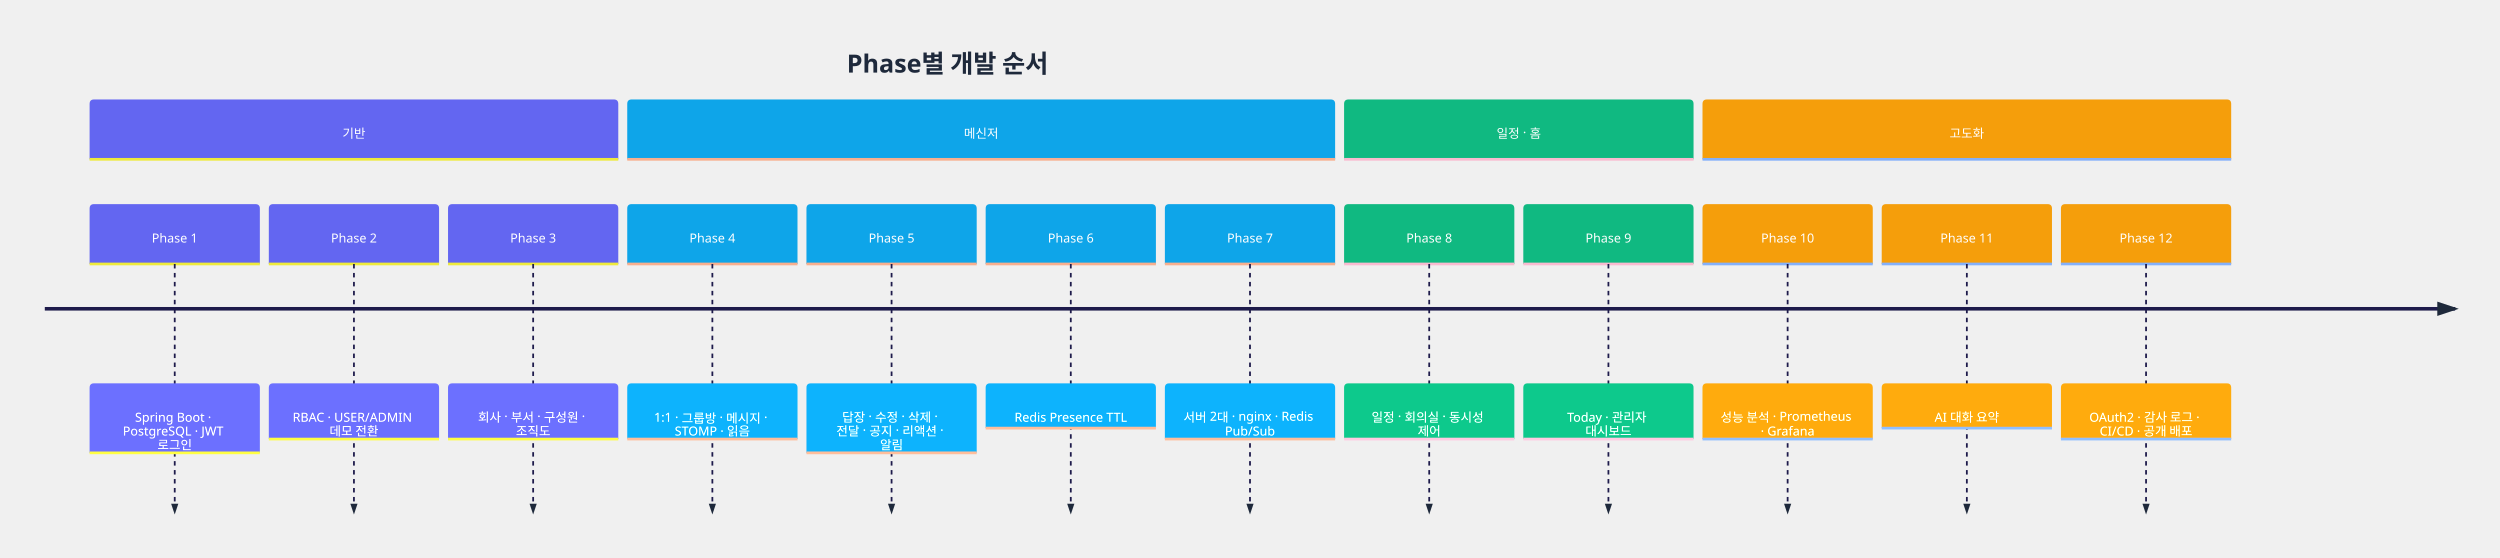
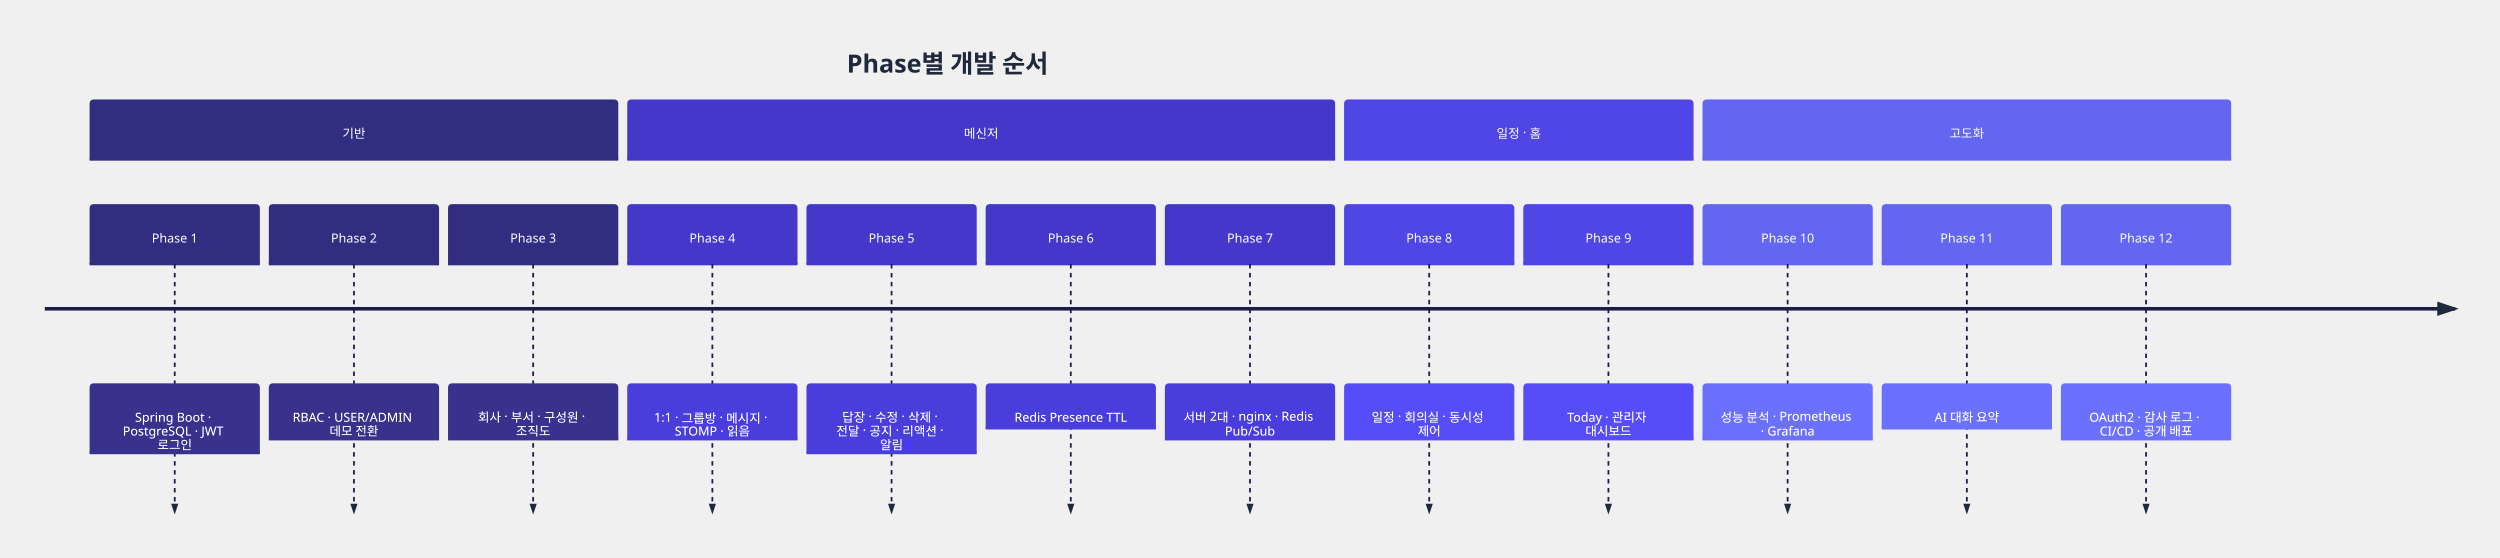
<svg xmlns="http://www.w3.org/2000/svg" id="my-svg" width="100%" style="max-width: 2790px; background-color: white;" viewBox="100 -61 2790 622.2" role="graphics-document document" aria-roledescription="timeline">
-   <style>#my-svg{font-family:Pretendard,Malgun Gothic,Apple SD Gothic Neo,Noto Sans KR,sans-serif;font-size:14px;fill:#1e293b;}@keyframes edge-animation-frame{from{stroke-dashoffset:0;}}@keyframes dash{to{stroke-dashoffset:0;}}#my-svg .edge-animation-slow{stroke-dasharray:9,5!important;stroke-dashoffset:900;animation:dash 50s linear infinite;stroke-linecap:round;}#my-svg .edge-animation-fast{stroke-dasharray:9,5!important;stroke-dashoffset:900;animation:dash 20s linear infinite;stroke-linecap:round;}#my-svg .error-icon{fill:#f8fafc;}#my-svg .error-text{fill:#070503;stroke:#070503;}#my-svg .edge-thickness-normal{stroke-width:1px;}#my-svg .edge-thickness-thick{stroke-width:3.5px;}#my-svg .edge-pattern-solid{stroke-dasharray:0;}#my-svg .edge-thickness-invisible{stroke-width:0;fill:none;}#my-svg .edge-pattern-dashed{stroke-dasharray:3;}#my-svg .edge-pattern-dotted{stroke-dasharray:2;}#my-svg .marker{fill:#64748b;stroke:#64748b;}#my-svg .marker.cross{stroke:#64748b;}#my-svg svg{font-family:Pretendard,Malgun Gothic,Apple SD Gothic Neo,Noto Sans KR,sans-serif;font-size:14px;}#my-svg p{margin:0;}#my-svg .edge{stroke-width:3;}#my-svg .section--1 rect,#my-svg .section--1 path,#my-svg .section--1 circle,#my-svg .section--1 path{fill:#6366f1;}#my-svg .section--1 text{fill:#ffffff;}#my-svg .node-icon--1{font-size:40px;color:#ffffff;}#my-svg .section-edge--1{stroke:#6366f1;}#my-svg .edge-depth--1{stroke-width:17;}#my-svg .section--1 line{stroke:rgb(237.5, 233.75, 60);stroke-width:3;}#my-svg .lineWrapper line{stroke:#ffffff;}#my-svg .disabled,#my-svg .disabled circle,#my-svg .disabled text{fill:#f8fafc;}#my-svg .disabled text{fill:#cbd5e1;}#my-svg .section-0 rect,#my-svg .section-0 path,#my-svg .section-0 circle,#my-svg .section-0 path{fill:#0ea5e9;}#my-svg .section-0 text{fill:#ffffff;}#my-svg .node-icon-0{font-size:40px;color:#ffffff;}#my-svg .section-edge-0{stroke:#0ea5e9;}#my-svg .edge-depth-0{stroke-width:14;}#my-svg .section-0 line{stroke:rgb(248.227, 175.172, 142.273);stroke-width:3;}#my-svg .lineWrapper line{stroke:#ffffff;}#my-svg .disabled,#my-svg .disabled circle,#my-svg .disabled text{fill:#f8fafc;}#my-svg .disabled text{fill:#cbd5e1;}#my-svg .section-1 rect,#my-svg .section-1 path,#my-svg .section-1 circle,#my-svg .section-1 path{fill:#10b981;}#my-svg .section-1 text{fill:#ffffff;}#my-svg .node-icon-1{font-size:40px;color:#ffffff;}#my-svg .section-edge-1{stroke:#10b981;}#my-svg .edge-depth-1{stroke-width:11;}#my-svg .section-1 line{stroke:rgb(249.149, 187.351, 207.828);stroke-width:3;}#my-svg .lineWrapper line{stroke:#ffffff;}#my-svg .disabled,#my-svg .disabled circle,#my-svg .disabled text{fill:#f8fafc;}#my-svg .disabled text{fill:#cbd5e1;}#my-svg .section-2 rect,#my-svg .section-2 path,#my-svg .section-2 circle,#my-svg .section-2 path{fill:#f59e0b;}#my-svg .section-2 text{fill:#ffffff;}#my-svg .node-icon-2{font-size:40px;color:#ffffff;}#my-svg .section-edge-2{stroke:#f59e0b;}#my-svg .edge-depth-2{stroke-width:8;}#my-svg .section-2 line{stroke:rgb(131.559, 175.573, 249.941);stroke-width:3;}#my-svg .lineWrapper line{stroke:#ffffff;}#my-svg .disabled,#my-svg .disabled circle,#my-svg .disabled text{fill:#f8fafc;}#my-svg .disabled text{fill:#cbd5e1;}#my-svg .section-3 rect,#my-svg .section-3 path,#my-svg .section-3 circle,#my-svg .section-3 path{fill:#ec4899;}#my-svg .section-3 text{fill:#ffffff;}#my-svg .node-icon-3{font-size:40px;color:#ffffff;}#my-svg .section-edge-3{stroke:#ec4899;}#my-svg .edge-depth-3{stroke-width:5;}#my-svg .section-3 line{stroke:rgb(91.478, 238.022, 165.644);stroke-width:3;}#my-svg .lineWrapper line{stroke:#ffffff;}#my-svg .disabled,#my-svg .disabled circle,#my-svg .disabled text{fill:#f8fafc;}#my-svg .disabled text{fill:#cbd5e1;}#my-svg .section-4 rect,#my-svg .section-4 path,#my-svg .section-4 circle,#my-svg .section-4 path{fill:hsl(315.882, 100%, 71.667%);}#my-svg .section-4 text{fill:#1e1b4b;}#my-svg .node-icon-4{font-size:40px;color:#1e1b4b;}#my-svg .section-edge-4{stroke:hsl(315.882, 100%, 71.667%);}#my-svg .edge-depth-4{stroke-width:2;}#my-svg .section-4 line{stroke:rgb(0, 144.5, 38.25);stroke-width:3;}#my-svg .lineWrapper line{stroke:#1e1b4b;}#my-svg .disabled,#my-svg .disabled circle,#my-svg .disabled text{fill:#f8fafc;}#my-svg .disabled text{fill:#cbd5e1;}#my-svg .section-5 rect,#my-svg .section-5 path,#my-svg .section-5 circle,#my-svg .section-5 path{fill:hsl(345.882, 100%, 71.667%);}#my-svg .section-5 text{fill:#1e1b4b;}#my-svg .node-icon-5{font-size:40px;color:#1e1b4b;}#my-svg .section-edge-5{stroke:hsl(345.882, 100%, 71.667%);}#my-svg .edge-depth-5{stroke-width:-1;}#my-svg .section-5 line{stroke:rgb(0, 144.5, 110.5);stroke-width:3;}#my-svg .lineWrapper line{stroke:#1e1b4b;}#my-svg .disabled,#my-svg .disabled circle,#my-svg .disabled text{fill:#f8fafc;}#my-svg .disabled text{fill:#cbd5e1;}#my-svg .section-6 rect,#my-svg .section-6 path,#my-svg .section-6 circle,#my-svg .section-6 path{fill:hsl(15.882, 100%, 71.667%);}#my-svg .section-6 text{fill:#1e1b4b;}#my-svg .node-icon-6{font-size:40px;color:#1e1b4b;}#my-svg .section-edge-6{stroke:hsl(15.882, 100%, 71.667%);}#my-svg .edge-depth-6{stroke-width:-4;}#my-svg .section-6 line{stroke:rgb(0, 106.25, 144.5);stroke-width:3;}#my-svg .lineWrapper line{stroke:#1e1b4b;}#my-svg .disabled,#my-svg .disabled circle,#my-svg .disabled text{fill:#f8fafc;}#my-svg .disabled text{fill:#cbd5e1;}#my-svg .section-7 rect,#my-svg .section-7 path,#my-svg .section-7 circle,#my-svg .section-7 path{fill:hsl(75.882, 100%, 75%);}#my-svg .section-7 text{fill:#1e1b4b;}#my-svg .node-icon-7{font-size:40px;color:#1e1b4b;}#my-svg .section-edge-7{stroke:hsl(75.882, 100%, 75%);}#my-svg .edge-depth-7{stroke-width:-7;}#my-svg .section-7 line{stroke:rgb(33.75, 0, 127.5);stroke-width:3;}#my-svg .lineWrapper line{stroke:#1e1b4b;}#my-svg .disabled,#my-svg .disabled circle,#my-svg .disabled text{fill:#f8fafc;}#my-svg .disabled text{fill:#cbd5e1;}#my-svg .section-8 rect,#my-svg .section-8 path,#my-svg .section-8 circle,#my-svg .section-8 path{fill:hsl(135.882, 100%, 71.667%);}#my-svg .section-8 text{fill:#1e1b4b;}#my-svg .node-icon-8{font-size:40px;color:#1e1b4b;}#my-svg .section-edge-8{stroke:hsl(135.882, 100%, 71.667%);}#my-svg .edge-depth-8{stroke-width:-10;}#my-svg .section-8 line{stroke:rgb(144.5, 0, 106.25);stroke-width:3;}#my-svg .lineWrapper line{stroke:#1e1b4b;}#my-svg .disabled,#my-svg .disabled circle,#my-svg .disabled text{fill:#f8fafc;}#my-svg .disabled text{fill:#cbd5e1;}#my-svg .section-9 rect,#my-svg .section-9 path,#my-svg .section-9 circle,#my-svg .section-9 path{fill:hsl(165.882, 100%, 71.667%);}#my-svg .section-9 text{fill:#1e1b4b;}#my-svg .node-icon-9{font-size:40px;color:#1e1b4b;}#my-svg .section-edge-9{stroke:hsl(165.882, 100%, 71.667%);}#my-svg .edge-depth-9{stroke-width:-13;}#my-svg .section-9 line{stroke:rgb(144.5, 0, 34);stroke-width:3;}#my-svg .lineWrapper line{stroke:#1e1b4b;}#my-svg .disabled,#my-svg .disabled circle,#my-svg .disabled text{fill:#f8fafc;}#my-svg .disabled text{fill:#cbd5e1;}#my-svg .section-10 rect,#my-svg .section-10 path,#my-svg .section-10 circle,#my-svg .section-10 path{fill:hsl(195.882, 100%, 71.667%);}#my-svg .section-10 text{fill:#1e1b4b;}#my-svg .node-icon-10{font-size:40px;color:#1e1b4b;}#my-svg .section-edge-10{stroke:hsl(195.882, 100%, 71.667%);}#my-svg .edge-depth-10{stroke-width:-16;}#my-svg .section-10 line{stroke:rgb(144.5, 38.25, 0);stroke-width:3;}#my-svg .lineWrapper line{stroke:#1e1b4b;}#my-svg .disabled,#my-svg .disabled circle,#my-svg .disabled text{fill:#f8fafc;}#my-svg .disabled text{fill:#cbd5e1;}#my-svg .section-root rect,#my-svg .section-root path,#my-svg .section-root circle{fill:hsl(225.882, 100%, 71.667%);}#my-svg .section-root text{fill:#1e1b4b;}#my-svg .icon-container{height:100%;display:flex;justify-content:center;align-items:center;}#my-svg .edge{fill:none;}#my-svg .eventWrapper{filter:brightness(120%);}#my-svg .node .neo-node{stroke:#818cf8;}#my-svg [data-look="neo"].node rect,#my-svg [data-look="neo"].cluster rect,#my-svg [data-look="neo"].node polygon{stroke:#818cf8;filter:drop-shadow( 1px 2px 2px rgba(185,185,185,1));}#my-svg [data-look="neo"].swimlane.cluster rect{filter:none;}#my-svg [data-look="neo"].node path{stroke:#818cf8;stroke-width:1px;}#my-svg [data-look="neo"].node .outer-path{filter:drop-shadow( 1px 2px 2px rgba(185,185,185,1));}#my-svg [data-look="neo"].node .neo-line path{stroke:#818cf8;filter:none;}#my-svg [data-look="neo"].node circle{stroke:#818cf8;filter:drop-shadow( 1px 2px 2px rgba(185,185,185,1));}#my-svg [data-look="neo"].node circle .state-start{fill:#000000;}#my-svg [data-look="neo"].icon-shape .icon{fill:#818cf8;filter:drop-shadow( 1px 2px 2px rgba(185,185,185,1));}#my-svg [data-look="neo"].icon-shape .icon-neo path{stroke:#818cf8;filter:drop-shadow( 1px 2px 2px rgba(185,185,185,1));}#my-svg :root{--mermaid-font-family:Pretendard,Malgun Gothic,Apple SD Gothic Neo,Noto Sans KR,sans-serif;}</style>
+   <style>#my-svg{font-family:Pretendard,Malgun Gothic,Apple SD Gothic Neo,Noto Sans KR,sans-serif;font-size:14px;fill:#1e293b;}@keyframes edge-animation-frame{from{stroke-dashoffset:0;}}@keyframes dash{to{stroke-dashoffset:0;}}#my-svg .edge-animation-slow{stroke-dasharray:9,5!important;stroke-dashoffset:900;animation:dash 50s linear infinite;stroke-linecap:round;}#my-svg .edge-animation-fast{stroke-dasharray:9,5!important;stroke-dashoffset:900;animation:dash 20s linear infinite;stroke-linecap:round;}#my-svg .error-icon{fill:#f8fafc;}#my-svg .error-text{fill:#070503;stroke:#070503;}#my-svg .edge-thickness-normal{stroke-width:1px;}#my-svg .edge-thickness-thick{stroke-width:3.5px;}#my-svg .edge-pattern-solid{stroke-dasharray:0;}#my-svg .edge-thickness-invisible{stroke-width:0;fill:none;}#my-svg .edge-pattern-dashed{stroke-dasharray:3;}#my-svg .edge-pattern-dotted{stroke-dasharray:2;}#my-svg .marker{fill:#64748b;stroke:#64748b;}#my-svg .marker.cross{stroke:#64748b;}#my-svg svg{font-family:Pretendard,Malgun Gothic,Apple SD Gothic Neo,Noto Sans KR,sans-serif;font-size:14px;}#my-svg p{margin:0;}#my-svg .edge{stroke-width:3;}#my-svg .section--1 rect,#my-svg .section--1 path,#my-svg .section--1 circle,#my-svg .section--1 path{fill:#312e81;}#my-svg .section--1 text{fill:#ffffff;}#my-svg .node-icon--1{font-size:40px;color:#ffffff;}#my-svg .section-edge--1{stroke:#312e81;}#my-svg .edge-depth--1{stroke-width:17;}#my-svg .section--1 line{stroke:#312e81;stroke-width:3;}#my-svg .lineWrapper line{stroke:#ffffff;}#my-svg .disabled,#my-svg .disabled circle,#my-svg .disabled text{fill:#f8fafc;}#my-svg .disabled text{fill:#cbd5e1;}#my-svg .section-0 rect,#my-svg .section-0 path,#my-svg .section-0 circle,#my-svg .section-0 path{fill:#4338ca;}#my-svg .section-0 text{fill:#ffffff;}#my-svg .node-icon-0{font-size:40px;color:#ffffff;}#my-svg .section-edge-0{stroke:#4338ca;}#my-svg .edge-depth-0{stroke-width:14;}#my-svg .section-0 line{stroke:#4338ca;stroke-width:3;}#my-svg .lineWrapper line{stroke:#ffffff;}#my-svg .disabled,#my-svg .disabled circle,#my-svg .disabled text{fill:#f8fafc;}#my-svg .disabled text{fill:#cbd5e1;}#my-svg .section-1 rect,#my-svg .section-1 path,#my-svg .section-1 circle,#my-svg .section-1 path{fill:#4f46e5;}#my-svg .section-1 text{fill:#ffffff;}#my-svg .node-icon-1{font-size:40px;color:#ffffff;}#my-svg .section-edge-1{stroke:#4f46e5;}#my-svg .edge-depth-1{stroke-width:11;}#my-svg .section-1 line{stroke:#4f46e5;stroke-width:3;}#my-svg .lineWrapper line{stroke:#ffffff;}#my-svg .disabled,#my-svg .disabled circle,#my-svg .disabled text{fill:#f8fafc;}#my-svg .disabled text{fill:#cbd5e1;}#my-svg .section-2 rect,#my-svg .section-2 path,#my-svg .section-2 circle,#my-svg .section-2 path{fill:#6366f1;}#my-svg .section-2 text{fill:#ffffff;}#my-svg .node-icon-2{font-size:40px;color:#ffffff;}#my-svg .section-edge-2{stroke:#6366f1;}#my-svg .edge-depth-2{stroke-width:8;}#my-svg .section-2 line{stroke:#6366f1;stroke-width:3;}#my-svg .lineWrapper line{stroke:#ffffff;}#my-svg .disabled,#my-svg .disabled circle,#my-svg .disabled text{fill:#f8fafc;}#my-svg .disabled text{fill:#cbd5e1;}#my-svg .section-3 rect,#my-svg .section-3 path,#my-svg .section-3 circle,#my-svg .section-3 path{fill:#818cf8;}#my-svg .section-3 text{fill:#ffffff;}#my-svg .node-icon-3{font-size:40px;color:#ffffff;}#my-svg .section-edge-3{stroke:#818cf8;}#my-svg .edge-depth-3{stroke-width:5;}#my-svg .section-3 line{stroke:#818cf8;stroke-width:3;}#my-svg .lineWrapper line{stroke:#ffffff;}#my-svg .disabled,#my-svg .disabled circle,#my-svg .disabled text{fill:#f8fafc;}#my-svg .disabled text{fill:#cbd5e1;}#my-svg .section-4 rect,#my-svg .section-4 path,#my-svg .section-4 circle,#my-svg .section-4 path{fill:hsl(315.882, 100%, 71.667%);}#my-svg .section-4 text{fill:#1e1b4b;}#my-svg .node-icon-4{font-size:40px;color:#1e1b4b;}#my-svg .section-edge-4{stroke:hsl(315.882, 100%, 71.667%);}#my-svg .edge-depth-4{stroke-width:2;}#my-svg .section-4 line{stroke:rgb(0, 144.5, 38.25);stroke-width:3;}#my-svg .lineWrapper line{stroke:#1e1b4b;}#my-svg .disabled,#my-svg .disabled circle,#my-svg .disabled text{fill:#f8fafc;}#my-svg .disabled text{fill:#cbd5e1;}#my-svg .section-5 rect,#my-svg .section-5 path,#my-svg .section-5 circle,#my-svg .section-5 path{fill:hsl(345.882, 100%, 71.667%);}#my-svg .section-5 text{fill:#1e1b4b;}#my-svg .node-icon-5{font-size:40px;color:#1e1b4b;}#my-svg .section-edge-5{stroke:hsl(345.882, 100%, 71.667%);}#my-svg .edge-depth-5{stroke-width:-1;}#my-svg .section-5 line{stroke:rgb(0, 144.5, 110.5);stroke-width:3;}#my-svg .lineWrapper line{stroke:#1e1b4b;}#my-svg .disabled,#my-svg .disabled circle,#my-svg .disabled text{fill:#f8fafc;}#my-svg .disabled text{fill:#cbd5e1;}#my-svg .section-6 rect,#my-svg .section-6 path,#my-svg .section-6 circle,#my-svg .section-6 path{fill:hsl(15.882, 100%, 71.667%);}#my-svg .section-6 text{fill:#1e1b4b;}#my-svg .node-icon-6{font-size:40px;color:#1e1b4b;}#my-svg .section-edge-6{stroke:hsl(15.882, 100%, 71.667%);}#my-svg .edge-depth-6{stroke-width:-4;}#my-svg .section-6 line{stroke:rgb(0, 106.25, 144.5);stroke-width:3;}#my-svg .lineWrapper line{stroke:#1e1b4b;}#my-svg .disabled,#my-svg .disabled circle,#my-svg .disabled text{fill:#f8fafc;}#my-svg .disabled text{fill:#cbd5e1;}#my-svg .section-7 rect,#my-svg .section-7 path,#my-svg .section-7 circle,#my-svg .section-7 path{fill:hsl(75.882, 100%, 75%);}#my-svg .section-7 text{fill:#1e1b4b;}#my-svg .node-icon-7{font-size:40px;color:#1e1b4b;}#my-svg .section-edge-7{stroke:hsl(75.882, 100%, 75%);}#my-svg .edge-depth-7{stroke-width:-7;}#my-svg .section-7 line{stroke:rgb(33.75, 0, 127.5);stroke-width:3;}#my-svg .lineWrapper line{stroke:#1e1b4b;}#my-svg .disabled,#my-svg .disabled circle,#my-svg .disabled text{fill:#f8fafc;}#my-svg .disabled text{fill:#cbd5e1;}#my-svg .section-8 rect,#my-svg .section-8 path,#my-svg .section-8 circle,#my-svg .section-8 path{fill:hsl(135.882, 100%, 71.667%);}#my-svg .section-8 text{fill:#1e1b4b;}#my-svg .node-icon-8{font-size:40px;color:#1e1b4b;}#my-svg .section-edge-8{stroke:hsl(135.882, 100%, 71.667%);}#my-svg .edge-depth-8{stroke-width:-10;}#my-svg .section-8 line{stroke:rgb(144.5, 0, 106.25);stroke-width:3;}#my-svg .lineWrapper line{stroke:#1e1b4b;}#my-svg .disabled,#my-svg .disabled circle,#my-svg .disabled text{fill:#f8fafc;}#my-svg .disabled text{fill:#cbd5e1;}#my-svg .section-9 rect,#my-svg .section-9 path,#my-svg .section-9 circle,#my-svg .section-9 path{fill:hsl(165.882, 100%, 71.667%);}#my-svg .section-9 text{fill:#1e1b4b;}#my-svg .node-icon-9{font-size:40px;color:#1e1b4b;}#my-svg .section-edge-9{stroke:hsl(165.882, 100%, 71.667%);}#my-svg .edge-depth-9{stroke-width:-13;}#my-svg .section-9 line{stroke:rgb(144.5, 0, 34);stroke-width:3;}#my-svg .lineWrapper line{stroke:#1e1b4b;}#my-svg .disabled,#my-svg .disabled circle,#my-svg .disabled text{fill:#f8fafc;}#my-svg .disabled text{fill:#cbd5e1;}#my-svg .section-10 rect,#my-svg .section-10 path,#my-svg .section-10 circle,#my-svg .section-10 path{fill:hsl(195.882, 100%, 71.667%);}#my-svg .section-10 text{fill:#1e1b4b;}#my-svg .node-icon-10{font-size:40px;color:#1e1b4b;}#my-svg .section-edge-10{stroke:hsl(195.882, 100%, 71.667%);}#my-svg .edge-depth-10{stroke-width:-16;}#my-svg .section-10 line{stroke:rgb(144.5, 38.25, 0);stroke-width:3;}#my-svg .lineWrapper line{stroke:#1e1b4b;}#my-svg .disabled,#my-svg .disabled circle,#my-svg .disabled text{fill:#f8fafc;}#my-svg .disabled text{fill:#cbd5e1;}#my-svg .section-root rect,#my-svg .section-root path,#my-svg .section-root circle{fill:hsl(225.882, 100%, 71.667%);}#my-svg .section-root text{fill:#1e1b4b;}#my-svg .icon-container{height:100%;display:flex;justify-content:center;align-items:center;}#my-svg .edge{fill:none;}#my-svg .eventWrapper{filter:brightness(120%);}#my-svg .node .neo-node{stroke:#818cf8;}#my-svg [data-look="neo"].node rect,#my-svg [data-look="neo"].cluster rect,#my-svg [data-look="neo"].node polygon{stroke:#818cf8;filter:drop-shadow( 1px 2px 2px rgba(185,185,185,1));}#my-svg [data-look="neo"].swimlane.cluster rect{filter:none;}#my-svg [data-look="neo"].node path{stroke:#818cf8;stroke-width:1px;}#my-svg [data-look="neo"].node .outer-path{filter:drop-shadow( 1px 2px 2px rgba(185,185,185,1));}#my-svg [data-look="neo"].node .neo-line path{stroke:#818cf8;filter:none;}#my-svg [data-look="neo"].node circle{stroke:#818cf8;filter:drop-shadow( 1px 2px 2px rgba(185,185,185,1));}#my-svg [data-look="neo"].node circle .state-start{fill:#000000;}#my-svg [data-look="neo"].icon-shape .icon{fill:#818cf8;filter:drop-shadow( 1px 2px 2px rgba(185,185,185,1));}#my-svg [data-look="neo"].icon-shape .icon-neo path{stroke:#818cf8;filter:drop-shadow( 1px 2px 2px rgba(185,185,185,1));}#my-svg :root{--mermaid-font-family:Pretendard,Malgun Gothic,Apple SD Gothic Neo,Noto Sans KR,sans-serif;}</style>
  <g />
  <g />
  <defs>
    <marker id="my-svg-arrowhead" refX="5" refY="2" markerWidth="6" markerHeight="4" orient="auto">
      <path d="M 0,0 V 4 L6,2 Z" />
    </marker>
  </defs>
  <g transform="translate(200, 50)">
    <g class="timeline-node section--1">
      <g>
        <path id="my-svg-node-0" class="node-bkg node-undefined" d="M0 61.8 v-56.8 q0,-5,5,-5 h580 q5,0,5,5 v61.8 H0 Z" />
        <line class="node-line--1" x1="0" y1="66.8" x2="590" y2="66.8" />
      </g>
      <g transform="translate(295, 10)">
        <text dy="1em" alignment-baseline="middle" dominant-baseline="middle" text-anchor="middle">
          <tspan x="0" dy="1em">기반</tspan>
        </text>
      </g>
    </g>
  </g>
  <g class="taskWrapper" transform="translate(200, 166.8)">
    <g class="timeline-node section--1">
      <g>
        <path id="my-svg-node-1" class="node-bkg node-undefined" d="M0 61.8 v-56.8 q0,-5,5,-5 h180 q5,0,5,5 v61.8 H0 Z" />
        <line class="node-line--1" x1="0" y1="66.8" x2="190" y2="66.8" />
      </g>
      <g transform="translate(95, 10)">
        <text dy="1em" alignment-baseline="middle" dominant-baseline="middle" text-anchor="middle">
          <tspan x="0" dy="1em">Phase   1</tspan>
        </text>
      </g>
    </g>
  </g>
  <g class="lineWrapper">
    <line x1="295" y1="233.6" x2="295" y2="511.2" stroke-width="2" stroke="black" marker-end="url(#my-svg-arrowhead)" stroke-dasharray="5,5" />
  </g>
  <g class="eventWrapper" transform="translate(200, 366.8)">
    <g class="timeline-node section--1">
      <g>
        <path id="my-svg-node-2" class="node-bkg node-undefined" d="M0 72.6 v-67.6 q0,-5,5,-5 h180 q5,0,5,5 v72.6 H0 Z" />
        <line class="node-line--1" x1="0" y1="77.6" x2="190" y2="77.6" />
      </g>
      <g transform="translate(95, 10)">
        <text dy="1em" alignment-baseline="middle" dominant-baseline="middle" text-anchor="middle">
          <tspan x="0" dy="1em">Spring   Boot   ·</tspan>
          <tspan x="0" dy="1.1em">PostgreSQL   ·   JWT</tspan>
          <tspan x="0" dy="1.1em">로그인</tspan>
        </text>
      </g>
    </g>
  </g>
  <g class="taskWrapper" transform="translate(400, 166.8)">
    <g class="timeline-node section--1">
      <g>
        <path id="my-svg-node-3" class="node-bkg node-undefined" d="M0 61.8 v-56.8 q0,-5,5,-5 h180 q5,0,5,5 v61.8 H0 Z" />
        <line class="node-line--1" x1="0" y1="66.8" x2="190" y2="66.8" />
      </g>
      <g transform="translate(95, 10)">
        <text dy="1em" alignment-baseline="middle" dominant-baseline="middle" text-anchor="middle">
          <tspan x="0" dy="1em">Phase   2</tspan>
        </text>
      </g>
    </g>
  </g>
  <g class="lineWrapper">
    <line x1="495" y1="233.6" x2="495" y2="511.2" stroke-width="2" stroke="black" marker-end="url(#my-svg-arrowhead)" stroke-dasharray="5,5" />
  </g>
  <g class="eventWrapper" transform="translate(400, 366.8)">
    <g class="timeline-node section--1">
      <g>
        <path id="my-svg-node-4" class="node-bkg node-undefined" d="M0 57.2 v-52.2 q0,-5,5,-5 h180 q5,0,5,5 v57.2 H0 Z" />
        <line class="node-line--1" x1="0" y1="62.2" x2="190" y2="62.2" />
      </g>
      <g transform="translate(95, 10)">
        <text dy="1em" alignment-baseline="middle" dominant-baseline="middle" text-anchor="middle">
          <tspan x="0" dy="1em">RBAC   ·   USER/ADMIN</tspan>
          <tspan x="0" dy="1.1em">데모   전환</tspan>
        </text>
      </g>
    </g>
  </g>
  <g class="taskWrapper" transform="translate(600, 166.8)">
    <g class="timeline-node section--1">
      <g>
        <path id="my-svg-node-5" class="node-bkg node-undefined" d="M0 61.8 v-56.8 q0,-5,5,-5 h180 q5,0,5,5 v61.8 H0 Z" />
        <line class="node-line--1" x1="0" y1="66.8" x2="190" y2="66.8" />
      </g>
      <g transform="translate(95, 10)">
        <text dy="1em" alignment-baseline="middle" dominant-baseline="middle" text-anchor="middle">
          <tspan x="0" dy="1em">Phase   3</tspan>
        </text>
      </g>
    </g>
  </g>
  <g class="lineWrapper">
    <line x1="695" y1="233.6" x2="695" y2="511.2" stroke-width="2" stroke="black" marker-end="url(#my-svg-arrowhead)" stroke-dasharray="5,5" />
  </g>
  <g class="eventWrapper" transform="translate(600, 366.8)">
    <g class="timeline-node section--1">
      <g>
        <path id="my-svg-node-6" class="node-bkg node-undefined" d="M0 57.2 v-52.2 q0,-5,5,-5 h180 q5,0,5,5 v57.2 H0 Z" />
        <line class="node-line--1" x1="0" y1="62.2" x2="190" y2="62.2" />
      </g>
      <g transform="translate(95, 10)">
        <text dy="1em" alignment-baseline="middle" dominant-baseline="middle" text-anchor="middle">
          <tspan x="0" dy="1em">회사   ·   부서   ·   구성원   ·</tspan>
          <tspan x="0" dy="1.1em">조직도</tspan>
        </text>
      </g>
    </g>
  </g>
  <g transform="translate(800, 50)">
    <g class="timeline-node section-0">
      <g>
        <path id="my-svg-node-7" class="node-bkg node-undefined" d="M0 61.8 v-56.8 q0,-5,5,-5 h780 q5,0,5,5 v61.8 H0 Z" />
        <line class="node-line-0" x1="0" y1="66.8" x2="790" y2="66.8" />
      </g>
      <g transform="translate(395, 10)">
        <text dy="1em" alignment-baseline="middle" dominant-baseline="middle" text-anchor="middle">
          <tspan x="0" dy="1em">메신저</tspan>
        </text>
      </g>
    </g>
  </g>
  <g class="taskWrapper" transform="translate(800, 166.8)">
    <g class="timeline-node section-0">
      <g>
        <path id="my-svg-node-8" class="node-bkg node-undefined" d="M0 61.8 v-56.8 q0,-5,5,-5 h180 q5,0,5,5 v61.8 H0 Z" />
        <line class="node-line-0" x1="0" y1="66.8" x2="190" y2="66.8" />
      </g>
      <g transform="translate(95, 10)">
        <text dy="1em" alignment-baseline="middle" dominant-baseline="middle" text-anchor="middle">
          <tspan x="0" dy="1em">Phase   4</tspan>
        </text>
      </g>
    </g>
  </g>
  <g class="lineWrapper">
    <line x1="895" y1="233.6" x2="895" y2="511.2" stroke-width="2" stroke="black" marker-end="url(#my-svg-arrowhead)" stroke-dasharray="5,5" />
  </g>
  <g class="eventWrapper" transform="translate(800, 366.8)">
    <g class="timeline-node section-0">
      <g>
        <path id="my-svg-node-9" class="node-bkg node-undefined" d="M0 57.2 v-52.2 q0,-5,5,-5 h180 q5,0,5,5 v57.2 H0 Z" />
        <line class="node-line-0" x1="0" y1="62.2" x2="190" y2="62.2" />
      </g>
      <g transform="translate(95, 10)">
        <text dy="1em" alignment-baseline="middle" dominant-baseline="middle" text-anchor="middle">
          <tspan x="0" dy="1em">1:1   ·   그룹방   ·   메시지   ·</tspan>
          <tspan x="0" dy="1.1em">STOMP   ·   읽음</tspan>
        </text>
      </g>
    </g>
  </g>
  <g class="taskWrapper" transform="translate(1000, 166.8)">
    <g class="timeline-node section-0">
      <g>
        <path id="my-svg-node-10" class="node-bkg node-undefined" d="M0 61.8 v-56.8 q0,-5,5,-5 h180 q5,0,5,5 v61.8 H0 Z" />
        <line class="node-line-0" x1="0" y1="66.8" x2="190" y2="66.8" />
      </g>
      <g transform="translate(95, 10)">
        <text dy="1em" alignment-baseline="middle" dominant-baseline="middle" text-anchor="middle">
          <tspan x="0" dy="1em">Phase   5</tspan>
        </text>
      </g>
    </g>
  </g>
  <g class="lineWrapper">
    <line x1="1095" y1="233.6" x2="1095" y2="511.2" stroke-width="2" stroke="black" marker-end="url(#my-svg-arrowhead)" stroke-dasharray="5,5" />
  </g>
  <g class="eventWrapper" transform="translate(1000, 366.8)">
    <g class="timeline-node section-0">
      <g>
        <path id="my-svg-node-11" class="node-bkg node-undefined" d="M0 72.6 v-67.6 q0,-5,5,-5 h180 q5,0,5,5 v72.6 H0 Z" />
        <line class="node-line-0" x1="0" y1="77.6" x2="190" y2="77.6" />
      </g>
      <g transform="translate(95, 10)">
        <text dy="1em" alignment-baseline="middle" dominant-baseline="middle" text-anchor="middle">
          <tspan x="0" dy="1em">답장   ·   수정   ·   삭제   ·</tspan>
          <tspan x="0" dy="1.1em">전달   ·   공지   ·   리액션   ·</tspan>
          <tspan x="0" dy="1.1em">알림</tspan>
        </text>
      </g>
    </g>
  </g>
  <g class="taskWrapper" transform="translate(1200, 166.8)">
    <g class="timeline-node section-0">
      <g>
        <path id="my-svg-node-12" class="node-bkg node-undefined" d="M0 61.8 v-56.8 q0,-5,5,-5 h180 q5,0,5,5 v61.8 H0 Z" />
        <line class="node-line-0" x1="0" y1="66.8" x2="190" y2="66.8" />
      </g>
      <g transform="translate(95, 10)">
        <text dy="1em" alignment-baseline="middle" dominant-baseline="middle" text-anchor="middle">
          <tspan x="0" dy="1em">Phase   6</tspan>
        </text>
      </g>
    </g>
  </g>
  <g class="lineWrapper">
    <line x1="1295" y1="233.6" x2="1295" y2="511.2" stroke-width="2" stroke="black" marker-end="url(#my-svg-arrowhead)" stroke-dasharray="5,5" />
  </g>
  <g class="eventWrapper" transform="translate(1200, 366.8)">
    <g class="timeline-node section-0">
      <g>
        <path id="my-svg-node-13" class="node-bkg node-undefined" d="M0 45 v-40 q0,-5,5,-5 h180 q5,0,5,5 v45 H0 Z" />
        <line class="node-line-0" x1="0" y1="50" x2="190" y2="50" />
      </g>
      <g transform="translate(95, 10)">
        <text dy="1em" alignment-baseline="middle" dominant-baseline="middle" text-anchor="middle">
          <tspan x="0" dy="1em">Redis   Presence   TTL</tspan>
        </text>
      </g>
    </g>
  </g>
  <g class="taskWrapper" transform="translate(1400, 166.8)">
    <g class="timeline-node section-0">
      <g>
        <path id="my-svg-node-14" class="node-bkg node-undefined" d="M0 61.8 v-56.8 q0,-5,5,-5 h180 q5,0,5,5 v61.8 H0 Z" />
        <line class="node-line-0" x1="0" y1="66.8" x2="190" y2="66.8" />
      </g>
      <g transform="translate(95, 10)">
        <text dy="1em" alignment-baseline="middle" dominant-baseline="middle" text-anchor="middle">
          <tspan x="0" dy="1em">Phase   7</tspan>
        </text>
      </g>
    </g>
  </g>
  <g class="lineWrapper">
    <line x1="1495" y1="233.6" x2="1495" y2="511.2" stroke-width="2" stroke="black" marker-end="url(#my-svg-arrowhead)" stroke-dasharray="5,5" />
  </g>
  <g class="eventWrapper" transform="translate(1400, 366.8)">
    <g class="timeline-node section-0">
      <g>
        <path id="my-svg-node-15" class="node-bkg node-undefined" d="M0 57.2 v-52.2 q0,-5,5,-5 h180 q5,0,5,5 v57.2 H0 Z" />
        <line class="node-line-0" x1="0" y1="62.2" x2="190" y2="62.2" />
      </g>
      <g transform="translate(95, 10)">
        <text dy="1em" alignment-baseline="middle" dominant-baseline="middle" text-anchor="middle">
          <tspan x="0" dy="1em">서버   2대   ·   nginx   ·   Redis</tspan>
          <tspan x="0" dy="1.1em">Pub/Sub</tspan>
        </text>
      </g>
    </g>
  </g>
  <g transform="translate(1600, 50)">
    <g class="timeline-node section-1">
      <g>
        <path id="my-svg-node-16" class="node-bkg node-undefined" d="M0 61.8 v-56.8 q0,-5,5,-5 h380 q5,0,5,5 v61.8 H0 Z" />
        <line class="node-line-1" x1="0" y1="66.8" x2="390" y2="66.8" />
      </g>
      <g transform="translate(195, 10)">
        <text dy="1em" alignment-baseline="middle" dominant-baseline="middle" text-anchor="middle">
          <tspan x="0" dy="1em">일정   ·   홈</tspan>
        </text>
      </g>
    </g>
  </g>
  <g class="taskWrapper" transform="translate(1600, 166.8)">
    <g class="timeline-node section-1">
      <g>
        <path id="my-svg-node-17" class="node-bkg node-undefined" d="M0 61.8 v-56.8 q0,-5,5,-5 h180 q5,0,5,5 v61.8 H0 Z" />
        <line class="node-line-1" x1="0" y1="66.8" x2="190" y2="66.8" />
      </g>
      <g transform="translate(95, 10)">
        <text dy="1em" alignment-baseline="middle" dominant-baseline="middle" text-anchor="middle">
          <tspan x="0" dy="1em">Phase   8</tspan>
        </text>
      </g>
    </g>
  </g>
  <g class="lineWrapper">
    <line x1="1695" y1="233.6" x2="1695" y2="511.2" stroke-width="2" stroke="black" marker-end="url(#my-svg-arrowhead)" stroke-dasharray="5,5" />
  </g>
  <g class="eventWrapper" transform="translate(1600, 366.8)">
    <g class="timeline-node section-1">
      <g>
        <path id="my-svg-node-18" class="node-bkg node-undefined" d="M0 57.2 v-52.2 q0,-5,5,-5 h180 q5,0,5,5 v57.2 H0 Z" />
        <line class="node-line-1" x1="0" y1="62.2" x2="190" y2="62.2" />
      </g>
      <g transform="translate(95, 10)">
        <text dy="1em" alignment-baseline="middle" dominant-baseline="middle" text-anchor="middle">
          <tspan x="0" dy="1em">일정   ·   회의실   ·   동시성</tspan>
          <tspan x="0" dy="1.1em">제어</tspan>
        </text>
      </g>
    </g>
  </g>
  <g class="taskWrapper" transform="translate(1800, 166.8)">
    <g class="timeline-node section-1">
      <g>
        <path id="my-svg-node-19" class="node-bkg node-undefined" d="M0 61.8 v-56.8 q0,-5,5,-5 h180 q5,0,5,5 v61.8 H0 Z" />
        <line class="node-line-1" x1="0" y1="66.8" x2="190" y2="66.8" />
      </g>
      <g transform="translate(95, 10)">
        <text dy="1em" alignment-baseline="middle" dominant-baseline="middle" text-anchor="middle">
          <tspan x="0" dy="1em">Phase   9</tspan>
        </text>
      </g>
    </g>
  </g>
  <g class="lineWrapper">
    <line x1="1895" y1="233.6" x2="1895" y2="511.2" stroke-width="2" stroke="black" marker-end="url(#my-svg-arrowhead)" stroke-dasharray="5,5" />
  </g>
  <g class="eventWrapper" transform="translate(1800, 366.8)">
    <g class="timeline-node section-1">
      <g>
        <path id="my-svg-node-20" class="node-bkg node-undefined" d="M0 57.2 v-52.2 q0,-5,5,-5 h180 q5,0,5,5 v57.2 H0 Z" />
        <line class="node-line-1" x1="0" y1="62.2" x2="190" y2="62.2" />
      </g>
      <g transform="translate(95, 10)">
        <text dy="1em" alignment-baseline="middle" dominant-baseline="middle" text-anchor="middle">
          <tspan x="0" dy="1em">Today   ·   관리자</tspan>
          <tspan x="0" dy="1.1em">대시보드</tspan>
        </text>
      </g>
    </g>
  </g>
  <g transform="translate(2000, 50)">
    <g class="timeline-node section-2">
      <g>
        <path id="my-svg-node-21" class="node-bkg node-undefined" d="M0 61.8 v-56.8 q0,-5,5,-5 h580 q5,0,5,5 v61.8 H0 Z" />
        <line class="node-line-2" x1="0" y1="66.8" x2="590" y2="66.8" />
      </g>
      <g transform="translate(295, 10)">
        <text dy="1em" alignment-baseline="middle" dominant-baseline="middle" text-anchor="middle">
          <tspan x="0" dy="1em">고도화</tspan>
        </text>
      </g>
    </g>
  </g>
  <g class="taskWrapper" transform="translate(2000, 166.8)">
    <g class="timeline-node section-2">
      <g>
        <path id="my-svg-node-22" class="node-bkg node-undefined" d="M0 61.8 v-56.8 q0,-5,5,-5 h180 q5,0,5,5 v61.8 H0 Z" />
        <line class="node-line-2" x1="0" y1="66.8" x2="190" y2="66.8" />
      </g>
      <g transform="translate(95, 10)">
        <text dy="1em" alignment-baseline="middle" dominant-baseline="middle" text-anchor="middle">
          <tspan x="0" dy="1em">Phase   10</tspan>
        </text>
      </g>
    </g>
  </g>
  <g class="lineWrapper">
    <line x1="2095" y1="233.6" x2="2095" y2="511.2" stroke-width="2" stroke="black" marker-end="url(#my-svg-arrowhead)" stroke-dasharray="5,5" />
  </g>
  <g class="eventWrapper" transform="translate(2000, 366.8)">
    <g class="timeline-node section-2">
      <g>
        <path id="my-svg-node-23" class="node-bkg node-undefined" d="M0 57.2 v-52.2 q0,-5,5,-5 h180 q5,0,5,5 v57.2 H0 Z" />
        <line class="node-line-2" x1="0" y1="62.2" x2="190" y2="62.2" />
      </g>
      <g transform="translate(95, 10)">
        <text dy="1em" alignment-baseline="middle" dominant-baseline="middle" text-anchor="middle">
          <tspan x="0" dy="1em">성능   분석   ·   Prometheus</tspan>
          <tspan x="0" dy="1.1em">·   Grafana</tspan>
        </text>
      </g>
    </g>
  </g>
  <g class="taskWrapper" transform="translate(2200, 166.8)">
    <g class="timeline-node section-2">
      <g>
        <path id="my-svg-node-24" class="node-bkg node-undefined" d="M0 61.8 v-56.8 q0,-5,5,-5 h180 q5,0,5,5 v61.8 H0 Z" />
        <line class="node-line-2" x1="0" y1="66.8" x2="190" y2="66.8" />
      </g>
      <g transform="translate(95, 10)">
        <text dy="1em" alignment-baseline="middle" dominant-baseline="middle" text-anchor="middle">
          <tspan x="0" dy="1em">Phase   11</tspan>
        </text>
      </g>
    </g>
  </g>
  <g class="lineWrapper">
    <line x1="2295" y1="233.6" x2="2295" y2="511.2" stroke-width="2" stroke="black" marker-end="url(#my-svg-arrowhead)" stroke-dasharray="5,5" />
  </g>
  <g class="eventWrapper" transform="translate(2200, 366.8)">
    <g class="timeline-node section-2">
      <g>
        <path id="my-svg-node-25" class="node-bkg node-undefined" d="M0 45 v-40 q0,-5,5,-5 h180 q5,0,5,5 v45 H0 Z" />
        <line class="node-line-2" x1="0" y1="50" x2="190" y2="50" />
      </g>
      <g transform="translate(95, 10)">
        <text dy="1em" alignment-baseline="middle" dominant-baseline="middle" text-anchor="middle">
          <tspan x="0" dy="1em">AI   대화   요약</tspan>
        </text>
      </g>
    </g>
  </g>
  <g class="taskWrapper" transform="translate(2400, 166.8)">
    <g class="timeline-node section-2">
      <g>
        <path id="my-svg-node-26" class="node-bkg node-undefined" d="M0 61.8 v-56.8 q0,-5,5,-5 h180 q5,0,5,5 v61.8 H0 Z" />
        <line class="node-line-2" x1="0" y1="66.8" x2="190" y2="66.8" />
      </g>
      <g transform="translate(95, 10)">
        <text dy="1em" alignment-baseline="middle" dominant-baseline="middle" text-anchor="middle">
          <tspan x="0" dy="1em">Phase   12</tspan>
        </text>
      </g>
    </g>
  </g>
  <g class="lineWrapper">
    <line x1="2495" y1="233.6" x2="2495" y2="511.2" stroke-width="2" stroke="black" marker-end="url(#my-svg-arrowhead)" stroke-dasharray="5,5" />
  </g>
  <g class="eventWrapper" transform="translate(2400, 366.8)">
    <g class="timeline-node section-2">
      <g>
        <path id="my-svg-node-27" class="node-bkg node-undefined" d="M0 57.2 v-52.2 q0,-5,5,-5 h180 q5,0,5,5 v57.2 H0 Z" />
        <line class="node-line-2" x1="0" y1="62.2" x2="190" y2="62.2" />
      </g>
      <g transform="translate(95, 10)">
        <text dy="1em" alignment-baseline="middle" dominant-baseline="middle" text-anchor="middle">
          <tspan x="0" dy="1em">OAuth2   ·   감사   로그   ·</tspan>
          <tspan x="0" dy="1.1em">CI/CD   ·   공개   배포</tspan>
        </text>
      </g>
    </g>
  </g>
  <text x="1045" font-size="4ex" font-weight="bold" y="20">Phase별 개발 순서</text>
  <g class="lineWrapper">
    <line x1="150" y1="283.6" x2="2840" y2="283.6" stroke-width="4" stroke="black" marker-end="url(#my-svg-arrowhead)" />
  </g>
</svg>
